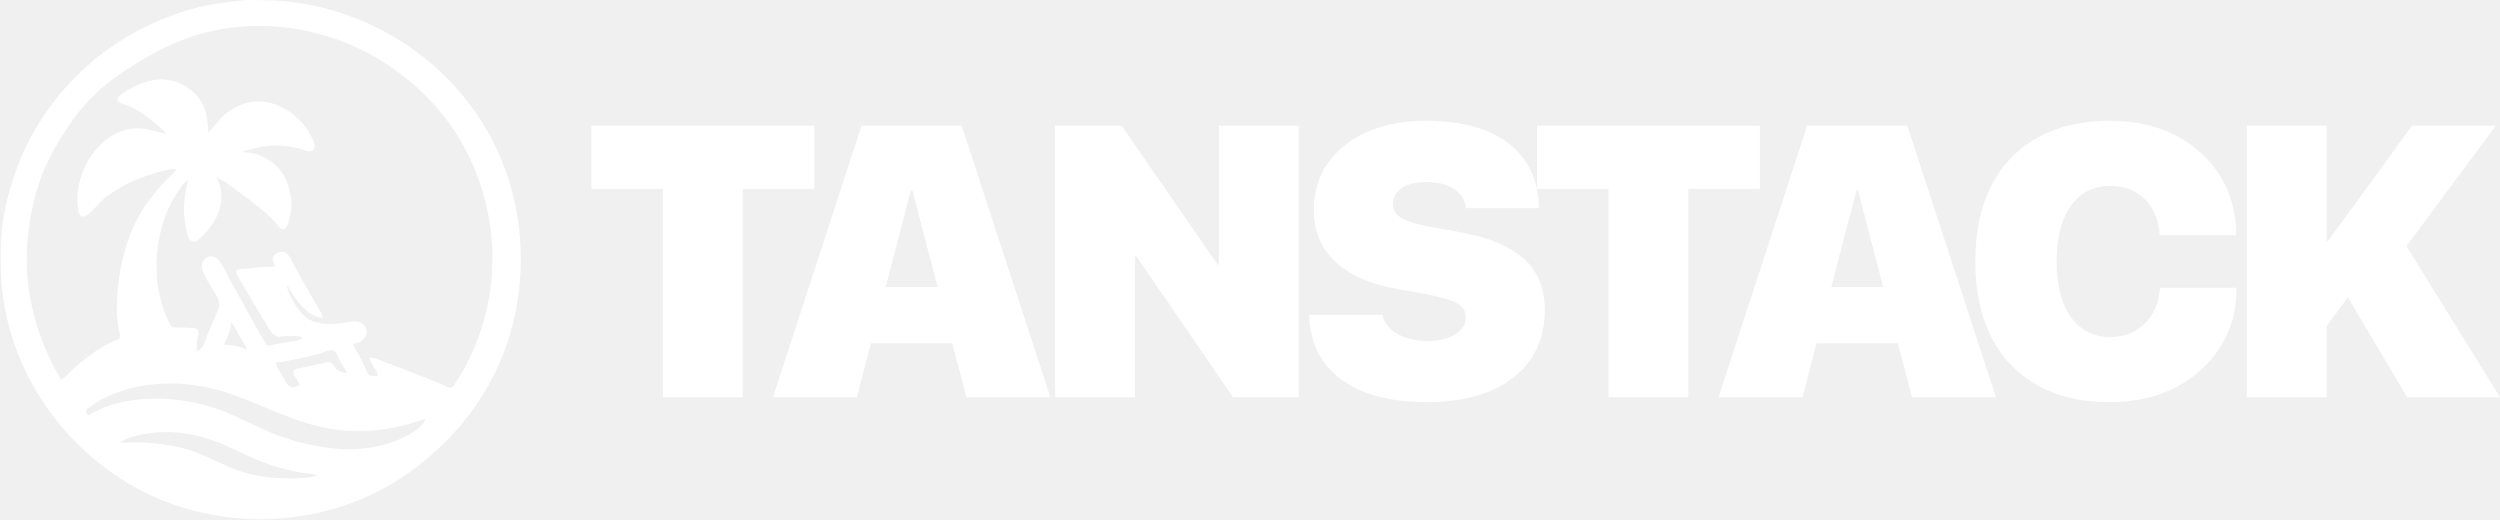
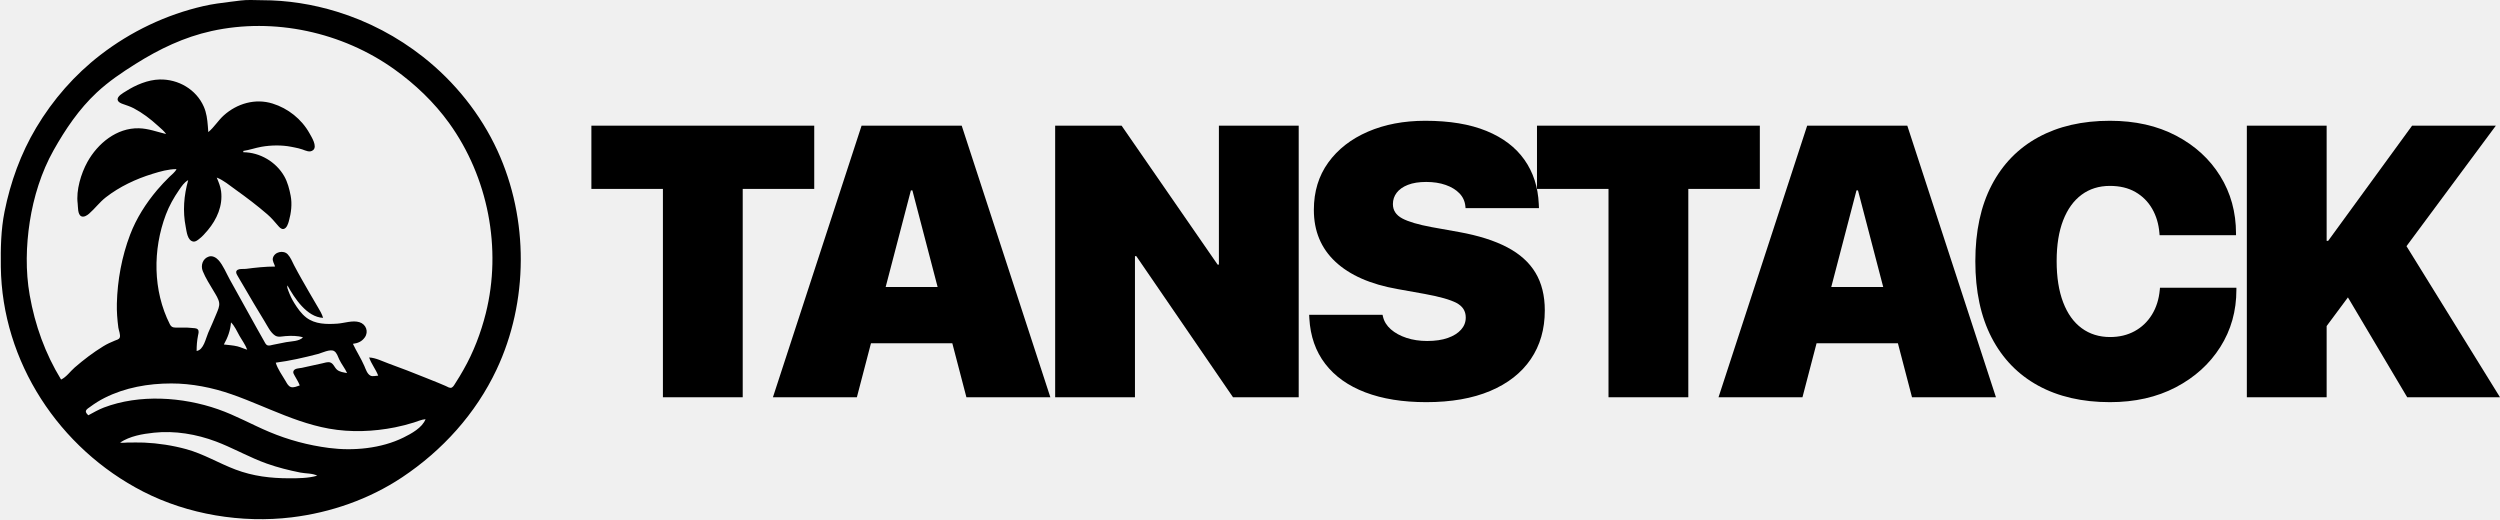
<svg xmlns="http://www.w3.org/2000/svg" height="660" viewBox="0 0 3178 660" width="3178">
-   <g fill="#fff" transform="translate(.9778)">
+   <g fill="#000" transform="translate(.9778)">
    <g transform="translate(740.0222 38)">
      <path d="m101.696 467h101.445v-264.858h90.918v-80.391h-283.281v80.391h90.918z" />
      <path d="m241.544 467h106.709l68.667-262.944h33.018v-82.305h-95.703zm70.82-68.667h211.025l-21.055-71.538h-168.916zm175.137 68.667h106.709l-112.69-345.249h-62.686v82.305z" />
      <path d="m600.314 467h101.445v-179.443h41.392l-66.274-38.76 149.536 218.203h83.501v-345.249h-101.445v176.572h-41.392l66.514 38.76-148.818-215.332h-84.458z" />
      <path d="m1072.013 473.221c31.742 0 58.857-4.745 81.348-14.236s39.677-22.969 51.56-40.435 17.825-38.082 17.825-61.848v-.239c0-18.662-3.948-34.573-11.843-47.732-7.896-13.159-19.898-23.966-36.008-32.419-16.11-8.454-36.527-14.914-61.25-19.38l-34.692-6.221c-17.227-3.19-29.748-6.899-37.563-11.125-7.816-4.227-11.724-10.248-11.724-18.064v-.239c0-5.264 1.595-10.009 4.785-14.236 3.19-4.227 7.935-7.576 14.236-10.049 6.3-2.472 14.076-3.708 23.328-3.708 9.251 0 17.506 1.276 24.763 3.828 7.257 2.552 13.079 6.101 17.466 10.647 4.386 4.546 6.899 10.009 7.537 16.389l.239 2.393h93.311l-.239-5.264c-.957-21.533-7.018-40.235-18.184-56.106-11.165-15.871-27.275-28.113-48.33-36.726-21.055-8.613-46.974-12.92-77.759-12.92-27.275 0-51.6 4.626-72.974 13.877-21.374 9.251-38.162 22.331-50.364 39.238-12.202 16.908-18.303 36.925-18.303 60.054v.239c0 26.797 9.132 48.729 27.395 65.796s44.542 28.631 78.835 34.692l34.692 6.221c19.141 3.509 32.619 7.337 40.435 11.484 7.816 4.147 11.724 10.288 11.724 18.423v.239c0 5.742-1.994 10.846-5.981 15.312s-9.61 7.975-16.868 10.527c-7.257 2.552-15.99 3.828-26.199 3.828-9.57 0-18.343-1.316-26.318-3.948s-14.595-6.261-19.858-10.886c-5.264-4.626-8.613-10.049-10.049-16.27l-.479-2.153h-93.311l.239 4.546c1.276 22.65 8.015 41.91 20.217 57.781 12.202 15.871 29.189 27.953 50.962 36.248 21.772 8.294 47.572 12.441 77.4 12.441z" />
      <path d="m1303.737 467h101.445v-264.858h90.918v-80.391h-283.281v80.391h90.918z" />
      <path d="m1443.585 467h106.709l68.667-262.944h33.018v-82.305h-95.703zm70.82-68.667h211.025l-21.055-71.538h-168.916zm175.137 68.667h106.709l-112.69-345.249h-62.686v82.305z" />
      <path d="m1941.125 473.221c31.742 0 59.655-6.3 83.74-18.901 24.085-12.601 42.947-29.668 56.584-51.201 13.638-21.533 20.457-45.778 20.457-72.734v-2.632h-97.139l-.239 2.632c-1.117 12.122-4.466 22.69-10.049 31.702-5.583 9.012-12.92 15.99-22.012 20.935-9.092 4.945-19.46 7.417-31.104 7.417-13.877 0-25.92-3.748-36.128-11.245s-18.064-18.463-23.567-32.898c-5.503-14.435-8.254-31.861-8.254-52.278v-.239c0-20.257 2.751-37.484 8.254-51.68 5.503-14.196 13.319-25.042 23.447-32.539s22.131-11.245 36.008-11.245c12.601 0 23.407 2.592 32.419 7.776 9.012 5.184 16.11 12.282 21.294 21.294s8.254 19.26 9.211 30.745l.239 2.871h97.139v-2.153c0-27.116-6.699-51.48-20.098-73.093-13.398-21.613-32.1-38.72-56.106-51.321-24.006-12.601-52.039-18.901-84.099-18.901-35.091 0-65.437 6.978-91.038 20.935-25.601 13.957-45.339 34.214-59.216 60.771-13.877 26.558-20.815 58.818-20.815 96.78v.239c0 37.962 6.899 70.262 20.696 96.899 13.797 26.637 33.496 46.974 59.097 61.011 25.601 14.036 56.026 21.055 91.277 21.055z" />
      <path d="m2214.24 379.671 75.366-101.445h26.079l116.04-156.475h-106.47l-106.709 146.426h-4.307zm-99.053 87.329h101.445v-345.249h-101.445zm203.848 0h117.954l-140.205-226.577-74.17 64.121z" />
    </g>
    <path d="m305.114.624c8.718-1.145 17.927-.365 26.713-.365 32.549 0 64.506 5.053 95.649 14.631 39.744 12.224 76.763 31.767 109.436 57.478 40.047 31.513 73.229 72.847 94.521 119.236 39.836 86.79 39.544 191.973-1.268 278.398-26.389 55.88-68.724 102.65-119.965 136.757-41.809 27.829-90.707 44.863-140.457 50.893-63.325 7.678-131.785-3.542-188.712-32.729-106.869-54.795-179.523-165.076-180.96-285.932-.277-23.301.086-46.741 4.699-69.815 7.513-37.579 20.613-73.904 40.286-106.877 21.281-35.67 48.77-67.147 81.688-92.526 38.602-29.761 83.468-51.167 130.978-62.058 11.474-2.63 22.995-4.087 34.573-5.496l3.658-.445c3.05-.372 6.104-.748 9.163-1.15zm-110.556 549.441c-14.717 1.578-30.239 4.256-42.87 12.522 2.843.684 6.102.005 9.069 0 7.125-.012 14.318-.28 21.435.032 17.817.782 36.382 3.632 53.587 8.35 22.029 6.041 41.433 17.929 62.656 25.945 22.39 8.457 44.677 11.085 68.427 11.085 11.968 0 23.846-.036 35.45-3.303-6.056-3.225-14.726-2.62-21.435-3.963-14.557-2.915-28.869-6.475-42.87-11.47-10.305-3.677-20.231-8.214-30.111-12.849l-6.349-2.985c-9.171-4.309-18.363-8.561-27.845-12.143-24.932-9.418-52.56-14.072-79.144-11.222zm22.259-62.614c-29.164 0-58.66 5.137-84.915 18.37-6.361 3.206-12.408 7.026-18.137 11.259-1.746 1.291-4.842 2.948-5.487 5.192-.655 2.276 1.686 4.182 3.014 5.638 6.562-3.498 12.797-7.2 19.786-9.855 45.199-17.17 99.992-13.571 145.098 2.172 22.494 7.851 43.219 19.592 65.129 28.8 24.503 10.298 49.53 16.975 75.847 20.399 31.042 4.038 66.434.765 94.808-13.242 9.971-4.922 23.814-12.422 28.03-23.32-5.207.455-9.892 2.686-14.84 4.224-7.867 2.446-15.827 4.52-23.908 6.139-27.388 5.487-56.512 6.619-84.091 1.64-25.992-4.693-50.143-14.119-74.18-24.035l-3.068-1.268c-2.045-.847-4.09-1.696-6.136-2.544l-3.069-1.272c-12.28-5.086-24.607-10.111-37.211-14.51-24.485-8.547-50.727-13.785-76.671-13.785zm51.114-447.991c-34.96 7.723-66.277 22.761-96.457 41.718-17.521 11.005-34.282 22.28-49.465 36.444-22.579 21.065-39.836 46.669-54.887 73.412-15.507 27.554-25.45 59.666-30.255 90.824-4.714 30.568-5.491 62.707-.091 93.301 6.75 38.249 19.599 74.141 39.89 107.338 6.819-3.185 11.66-10.446 17.313-15.337 11.415-9.876 23.4-19.029 36.275-26.929 4.766-2.924 9.662-5.194 14.84-7.275 1.953-.785 5.146-1.503 6.065-3.648 1.461-3.407-1.241-9.336-1.705-12.866-1.325-10.096-2.125-20.363-1.875-30.55.725-29.669 6.27-59.752 16.826-87.521 7.955-20.924 20.107-39.922 34.503-56.972 4.885-5.785 10.078-11.171 15.437-16.513 3.167-3.157 7.098-5.859 9.069-9.909-10.337.007-20.675 2.987-30.504 6.013-21.174 6.52-41.801 16.193-59.358 29.842-8.008 6.226-13.873 14.387-21.447 20.94-2.323 2.011-6.485 4.705-9.695 3.188-4.85-2.29-4.101-11.835-4.657-16.222-2.137-16.873 4.255-38.216 12.378-52.843 13.04-23.48 37.151-43.529 65.467-42.829 12.229.302 22.935 4.551 34.626 7.325-2.965-4.212-6.939-7.282-10.717-10.734-9.257-8.459-19.383-16.185-30.504-22.029-4.474-2.351-9.291-3.779-14.015-5.506-2.375-.868-5.366-2.063-6.26-4.702-1.655-4.889 7.149-9.417 10.382-11.479 12.5-7.969 27.827-14.525 42.87-14.894 23.509-.577 46.479 12.468 56.163 34.666 3.404 7.803 4.411 16.055 5.079 24.383l.122 1.562.174 2.346c.019.261.038.521.057.782l.116 1.564.12 1.564c7.384-6.019 12.577-14.877 19.786-21.324 16.861-15.078 39.937-21.772 61.832-14.984 19.787 6.133 36.984 19.788 47.106 37.96 2.648 4.754 10.036 16.374 4.698 21.109-4.177 3.707-9.475.818-13.881-.719-3.336-1.164-6.783-1.902-10.242-2.586l-1.887-.37c-.629-.123-1.258-.246-1.886-.372-11.98-2.402-25.917-2.153-37.923-.041-7.763 1.365-15.349 4.128-23.084 5.272v1.651c21.15.175 41.609 12.241 52.043 30.55 4.323 7.585 6.482 16.267 8.139 24.77 2.048 10.509.608 21.959-2.263 32.201-.963 3.434-2.711 9.256-6.817 10.047-2.903.559-5.368-2.331-7.025-4.279-4.344-5.108-8.476-9.963-13.573-14.374-12.896-11.157-26.531-21.449-40.397-31.373-7.362-5.269-15.426-12.12-23.908-15.34 2.385 5.745 4.721 11.086 5.533 17.339 2.386 18.393-5.314 35.705-16.872 49.54-3.527 4.222-7.299 8.476-11.745 11.756-1.843 1.361-4.157 3.138-6.595 2.753-7.646-1.208-8.556-12.733-9.728-18.637-3.97-19.999-2.376-39.861 3.133-59.449-4.901 2.485-8.444 7.924-11.521 12.385-6.771 9.816-12.646 20.199-16.859 31.376-16.778 44.52-16.616 96.664 5.119 139.523 2.427 4.786 6.111 4.144 10.895 4.144.721 0 1.443-.005 2.165-.011l2.168-.022c4.339-.045 8.687-.065 12.98.509 2.228.297 5.321.032 7.084 1.674 2.111 1.967.986 5.339.5 7.759-1.359 6.766-1.813 12.914-1.813 19.816 9.024-1.399 11.525-15.866 14.724-23.119 3.625-8.216 7.313-16.441 10.667-24.77 1.649-4.094 3.854-8.671 3.275-13.211-.65-5.102-4.336-10.511-6.905-14.862-4.862-8.234-10.389-16.708-13.969-25.596-2.862-7.105-.197-15.983 7.872-18.522 4.45-1.4 9.198 1.346 12.094 4.563 6.073 6.743 9.993 16.778 14.402 24.693l34.395 61.926c2.921 5.244 5.848 10.482 8.837 15.688 1.166 2.031 2.352 5.167 4.74 6.033 2.127.771 5.033-.325 7.149-.749 5.492-1.1 10.976-2.287 16.488-3.283 6.605-1.193 16.674-.969 21.435-6.13-6.963-2.205-15.012-2.075-22.259-1.578-4.353.299-9.178 1.856-13.178-.686-5.953-3.783-9.91-12.522-13.553-18.378-8.98-14.439-17.441-29.096-26.041-43.761l-1.376-2.335-2.766-4.665c-1.381-2.334-2.751-4.675-4.08-7.036-1.027-1.826-2.55-4.233-1.078-6.247 1.546-2.114 4.915-2.239 7.956-2.243l.603 0c1.195.002 2.316.002 3.223-.117 12.274-1.615 24.719-2.953 37.099-2.953-.964-3.352-3.72-7.141-2.838-10.73 1.972-8.031 13.526-10.543 18.9-4.781 3.608 3.868 5.704 9.192 8.051 13.86 3.097 6.162 6.624 12.118 9.941 18.165 5.806 10.586 12.146 20.881 18.117 31.376.492.866 1 1.727 1.512 2.587l.772 1.291c2.577 4.303 5.165 8.635 6.553 13.462-20.736-.949-36.302-25.019-45.343-41.284-.721 2.604.451 4.928 1.388 7.431 1.948 5.198 4.276 10.148 7.206 14.862 4.185 6.733 8.982 13.666 15.314 18.554 11.236 8.674 26.053 8.722 39.572 7.794 8.67-.595 19.503-4.542 28.03-1.864 8.514 2.674 11.941 12.063 6.885 19.276-3.787 5.403-8.843 7.443-15.129 8.258 4.445 9.536 10.269 18.385 14.49 28.073 1.758 4.036 3.591 10.221 7.805 12.35 2.806 1.417 6.825.097 9.858.035-3.044-8.054-8.743-14.888-11.542-23.119 8.534.391 16.787 4.843 24.733 7.685 15.63 5.59 31.064 11.702 46.475 17.869l7.112 2.849c6.339 2.539 12.716 5.052 18.962 7.813 2.285 1.01 5.449 3.37 7.975 1.917 2.061-1.186 3.394-4.015 4.665-5.932 3.556-5.362 6.776-10.929 9.966-16.513 12.774-22.366 22.144-46.873 28.403-71.834 20.645-82.323 2.934-173.156-46.677-241.923-19.061-26.421-43.033-49.262-69.462-68.178-66.139-47.337-152.911-66.294-232.487-48.717zm135.205 410.529c-17.533 4.571-35.602 8.714-53.587 11.04 2.365 8.053 8.145 15.886 12.376 23.119 1.636 2.797 3.386 6.542 6.618 7.756 3.651 1.371 8.064-.854 11.509-1.976-1.595-4.365-4.28-8.292-6.477-12.385-.905-1.688-2.306-3.686-1.56-5.69 1.411-3.787 7.266-3.564 10.51-4.222 8.547-1.734 17.005-3.898 25.557-5.611 3.151-.632 7.539-2.342 10.705-1.286 2.371.791 3.8 2.745 5.152 4.782l.606.919c.809 1.223 1.637 2.418 2.671 3.351 3.458 3.122 8.628 3.602 13.018 4.454-2.679-6.027-7.13-11.301-9.985-17.339-1.66-3.512-3.023-8.678-6.656-10.707-5.005-2.796-15.342 2.461-20.458 3.796zm-110.473-40.152c-.825 10.468-4.036 18.985-9.069 28.073 5.767.73 11.649.99 17.313 2.394 4.245 1.052 8.157 3.058 12.366 4.212-2.251-6.158-6.426-11.652-9.661-17.339-3.266-5.741-6.19-12.717-10.949-17.339z" />
  </g>
</svg>
